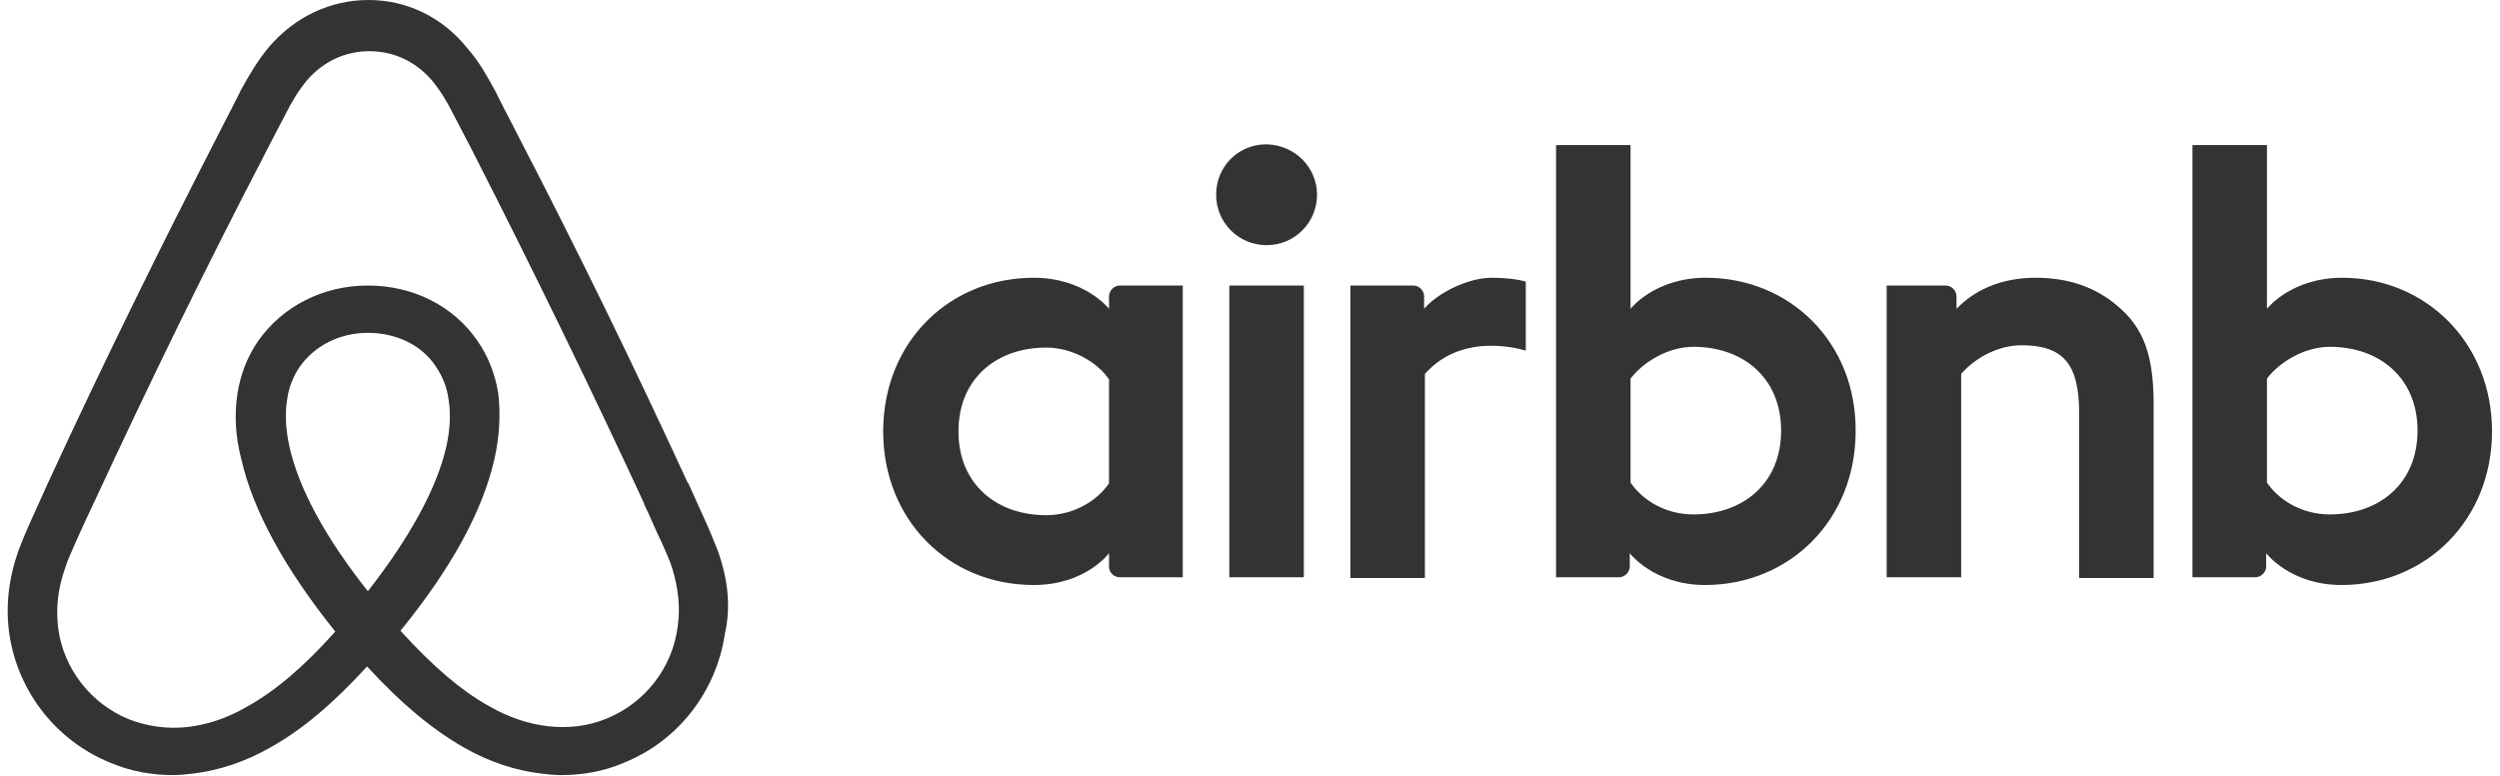
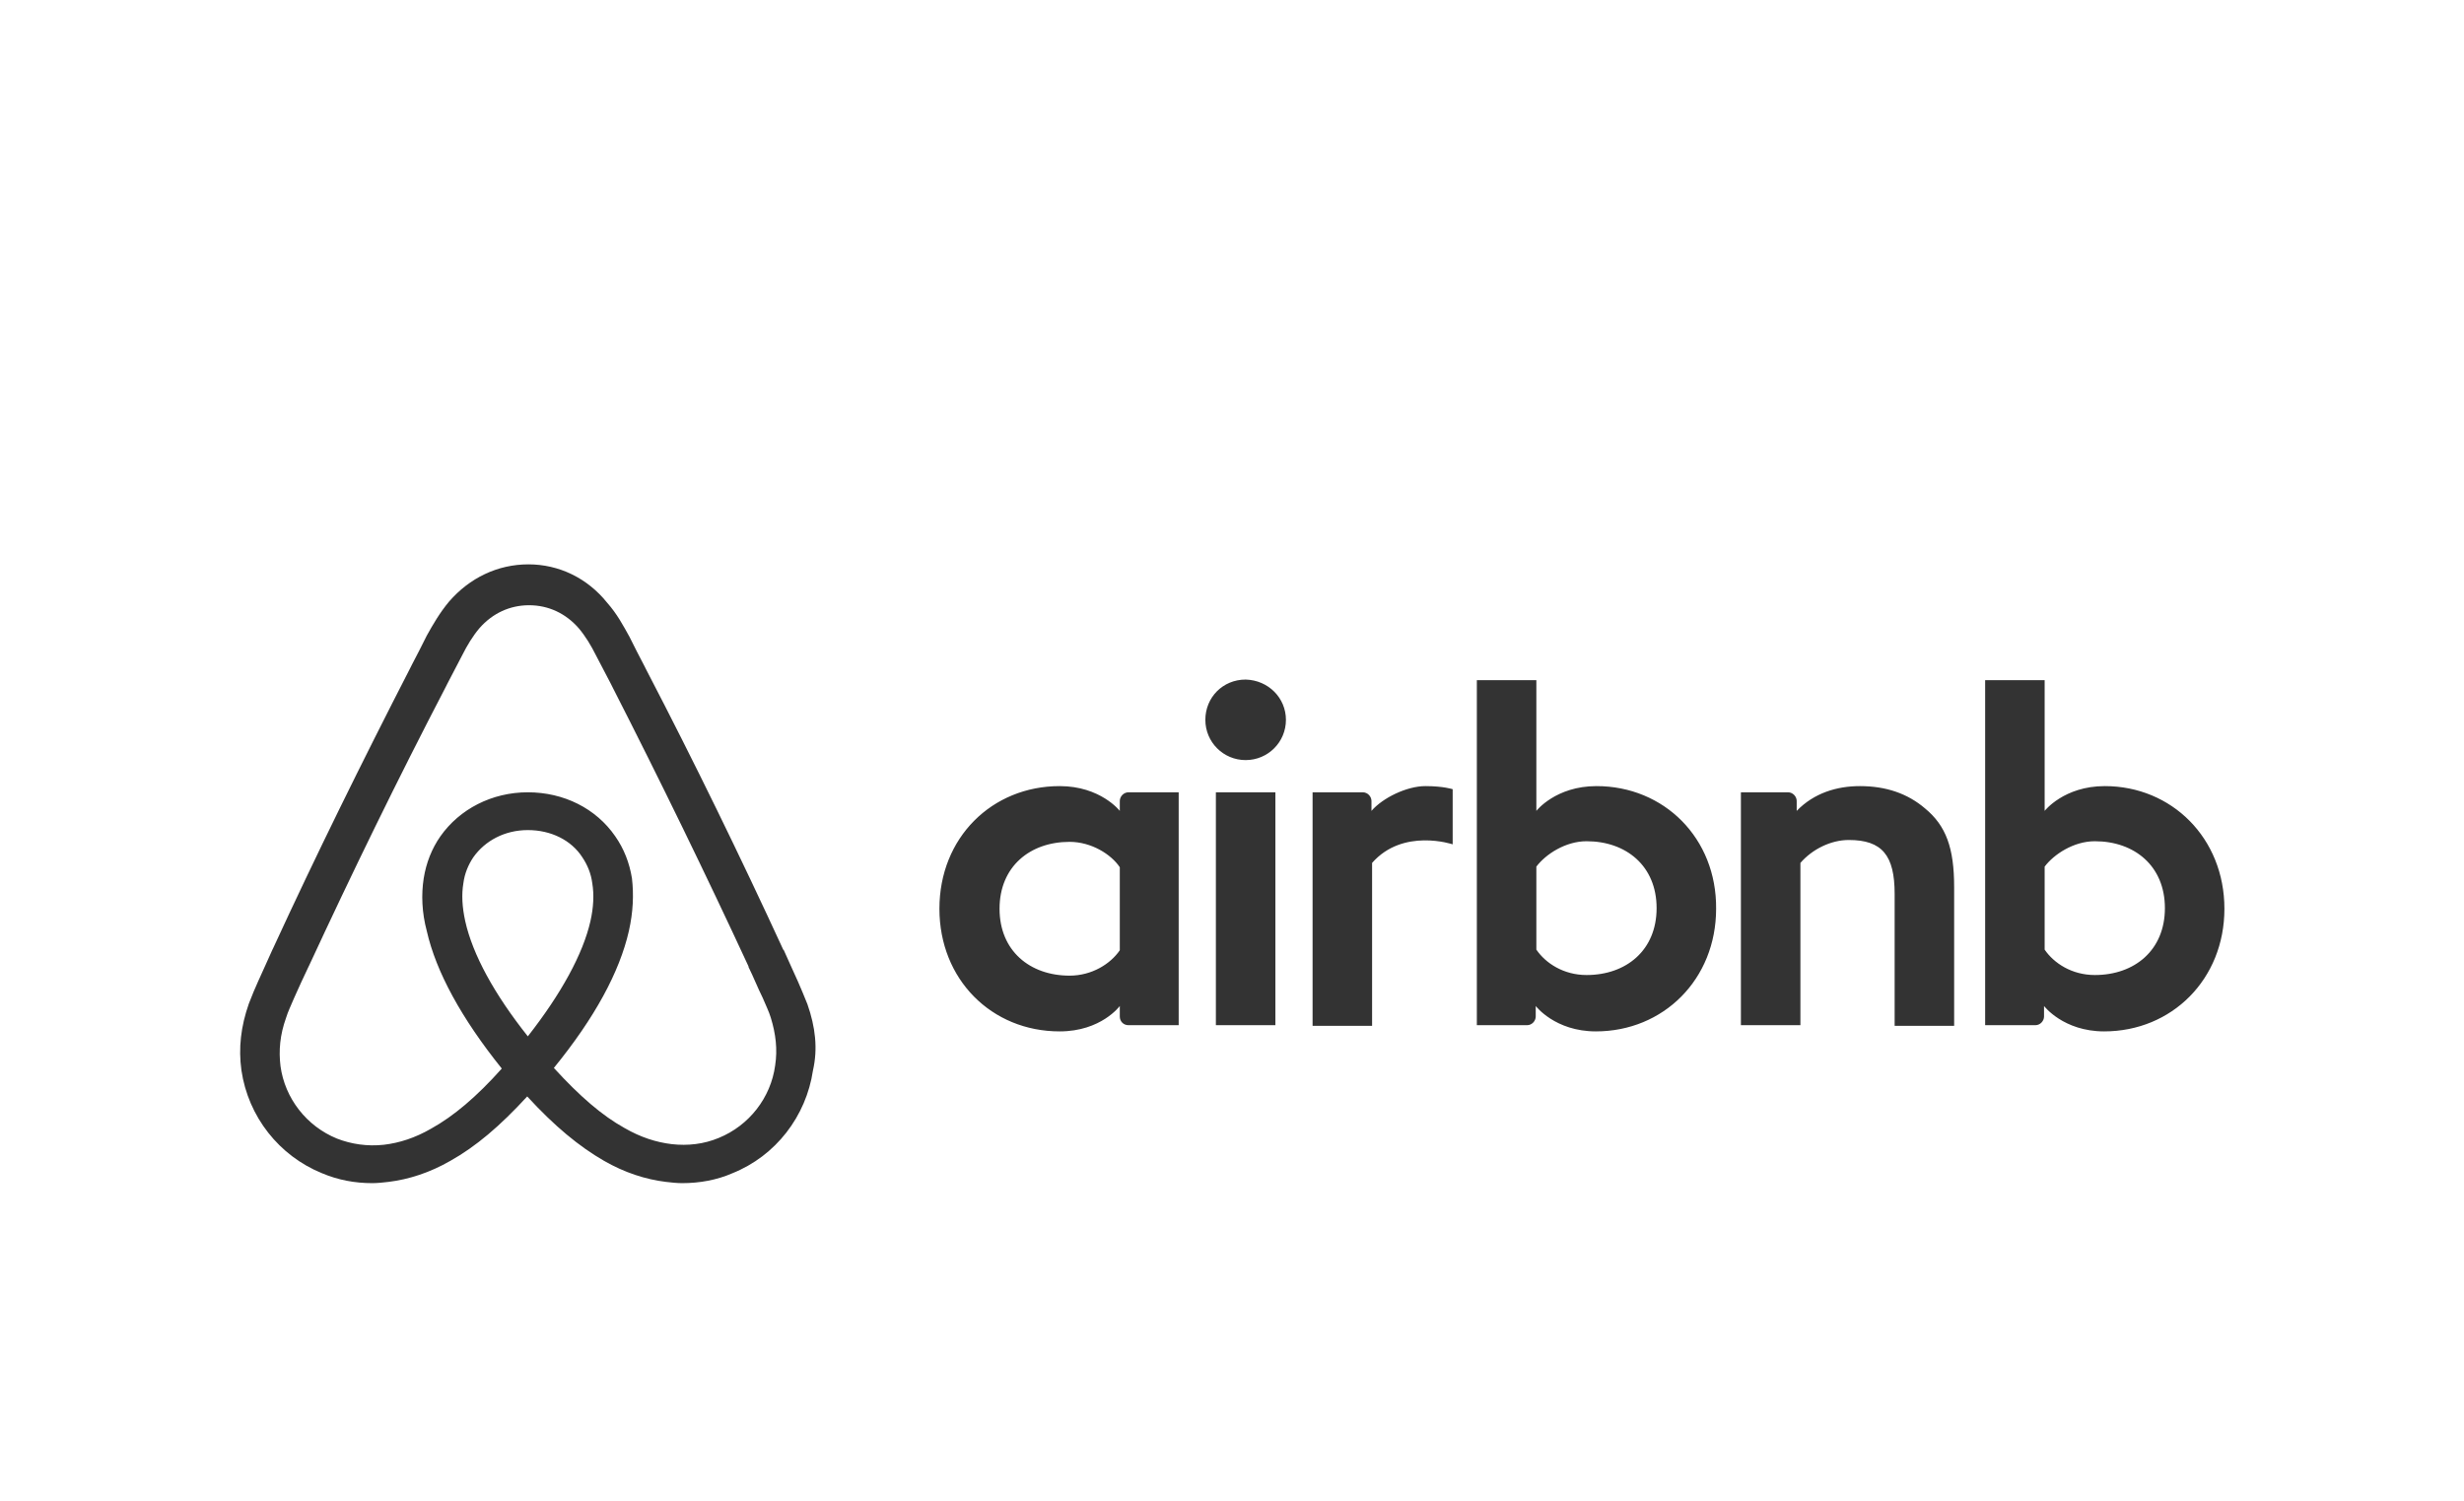
- <svg xmlns="http://www.w3.org/2000/svg" width="145px" height="45px" viewBox="0 0 145 45" version="1.1">
+ <svg xmlns="http://www.w3.org/2000/svg" width="179px" height="109px" viewBox="0 0 179 109" version="1.1">
  <defs />
-   <g id="Symbols" stroke="none" stroke-width="1" fill="none" fill-rule="evenodd" opacity="0.8">
-     <g id="Testimonials/Testimonials-1" transform="translate(-257, -238)" fill="#000000">
-       <g id="Testimonials">
-         <g id="Logo" transform="translate(192, 238)">
-           <g transform="translate(65, 0)" id="Shape">
-             <path d="M76.418,11.295 C76.418,12.915 75.112,14.22 73.491,14.22 C71.87,14.22 70.564,12.915 70.564,11.295 C70.564,9.675 71.825,8.37 73.491,8.37 C75.157,8.415 76.418,9.72 76.418,11.295 L76.418,11.295 Z M64.349,17.19 L64.349,17.91 C64.349,17.91 62.953,16.11 59.981,16.11 C55.073,16.11 51.245,19.845 51.245,25.02 C51.245,30.15 55.028,33.93 59.981,33.93 C62.998,33.93 64.349,32.085 64.349,32.085 L64.349,32.85 C64.349,33.21 64.62,33.48 64.98,33.48 L68.627,33.48 L68.627,16.56 L64.98,16.56 C64.62,16.56 64.349,16.875 64.349,17.19 L64.349,17.19 Z M64.349,28.035 C63.674,29.025 62.323,29.88 60.702,29.88 C57.82,29.88 55.613,28.08 55.613,25.02 C55.613,21.96 57.82,20.16 60.702,20.16 C62.278,20.16 63.719,21.06 64.349,22.005 L64.349,28.035 L64.349,28.035 Z M71.329,16.56 L75.652,16.56 L75.652,33.48 L71.329,33.48 L71.329,16.56 L71.329,16.56 Z M135.904,16.11 C132.932,16.11 131.536,17.91 131.536,17.91 L131.536,8.415 L127.213,8.415 L127.213,33.48 L130.86,33.48 C131.22,33.48 131.491,33.165 131.491,32.85 L131.491,32.085 L131.491,32.085 C131.491,32.085 132.887,33.93 135.859,33.93 C140.767,33.93 144.595,30.15 144.595,25.02 C144.595,19.89 140.767,16.11 135.904,16.11 L135.904,16.11 Z M135.183,29.835 C133.517,29.835 132.211,28.98 131.536,27.99 L131.536,21.96 C132.211,21.06 133.652,20.115 135.183,20.115 C138.065,20.115 140.272,21.915 140.272,24.975 C140.272,28.035 138.065,29.835 135.183,29.835 L135.183,29.835 Z M124.961,23.445 L124.961,33.525 L120.638,33.525 L120.638,23.94 C120.638,21.15 119.738,20.025 117.306,20.025 C116,20.025 114.649,20.7 113.793,21.69 L113.793,33.48 L109.47,33.48 L109.47,16.56 L112.893,16.56 C113.253,16.56 113.523,16.875 113.523,17.19 L113.523,17.91 C114.784,16.605 116.45,16.11 118.116,16.11 C120.008,16.11 121.584,16.65 122.845,17.73 C124.376,18.99 124.961,20.61 124.961,23.445 L124.961,23.445 Z M98.978,16.11 C96.006,16.11 94.61,17.91 94.61,17.91 L94.61,8.415 L90.287,8.415 L90.287,33.48 L93.935,33.48 C94.295,33.48 94.565,33.165 94.565,32.85 L94.565,32.085 L94.565,32.085 C94.565,32.085 95.961,33.93 98.933,33.93 C103.842,33.93 107.669,30.15 107.669,25.02 C107.714,19.89 103.887,16.11 98.978,16.11 L98.978,16.11 Z M98.258,29.835 C96.592,29.835 95.286,28.98 94.61,27.99 L94.61,21.96 C95.286,21.06 96.727,20.115 98.258,20.115 C101.14,20.115 103.346,21.915 103.346,24.975 C103.346,28.035 101.14,29.835 98.258,29.835 L98.258,29.835 Z M86.55,16.11 C87.856,16.11 88.531,16.335 88.531,16.335 L88.531,20.34 C88.531,20.34 84.929,19.125 82.677,21.69 L82.677,33.525 L78.354,33.525 L78.354,16.56 L82.002,16.56 C82.362,16.56 82.632,16.875 82.632,17.19 L82.632,17.91 C83.443,16.965 85.199,16.11 86.55,16.11 L86.55,16.11 Z M41.654,31.95 C41.429,31.41 41.203,30.825 40.978,30.33 C40.618,29.52 40.258,28.755 39.943,28.035 L39.898,27.99 C36.79,21.24 33.458,14.4 29.946,7.65 L29.811,7.38 C29.45,6.705 29.09,5.985 28.73,5.265 C28.28,4.455 27.829,3.6 27.109,2.79 C25.668,0.99 23.596,0 21.39,0 C19.138,0 17.112,0.99 15.626,2.7 C14.95,3.51 14.455,4.365 14.005,5.175 C13.644,5.895 13.284,6.615 12.924,7.29 L12.789,7.56 C9.321,14.31 5.944,21.15 2.837,27.9 L2.792,27.99 C2.477,28.71 2.116,29.475 1.756,30.285 C1.531,30.78 1.306,31.32 1.081,31.905 C0.495,33.57 0.315,35.145 0.54,36.765 C1.036,40.14 3.287,42.975 6.394,44.235 C7.565,44.73 8.781,44.955 10.042,44.955 C10.402,44.955 10.852,44.91 11.213,44.865 C12.699,44.685 14.23,44.19 15.716,43.335 C17.562,42.3 19.318,40.815 21.3,38.655 C23.281,40.815 25.082,42.3 26.884,43.335 C28.37,44.19 29.901,44.685 31.387,44.865 C31.747,44.91 32.197,44.955 32.557,44.955 C33.818,44.955 35.079,44.73 36.205,44.235 C39.357,42.975 41.564,40.095 42.059,36.765 C42.419,35.19 42.239,33.615 41.654,31.95 L41.654,31.95 Z M21.345,34.29 C18.913,31.23 17.337,28.35 16.797,25.92 C16.571,24.885 16.526,23.985 16.661,23.175 C16.752,22.455 17.022,21.825 17.382,21.285 C18.238,20.07 19.679,19.305 21.345,19.305 C23.011,19.305 24.497,20.025 25.307,21.285 C25.668,21.825 25.938,22.455 26.028,23.175 C26.163,23.985 26.118,24.93 25.893,25.92 C25.352,28.305 23.776,31.185 21.345,34.29 L21.345,34.29 Z M39.312,36.405 C38.997,38.745 37.421,40.77 35.214,41.67 C34.134,42.12 32.963,42.255 31.792,42.12 C30.666,41.985 29.54,41.625 28.37,40.95 C26.748,40.05 25.127,38.655 23.236,36.585 C26.208,32.94 28.009,29.61 28.685,26.64 C29,25.245 29.045,23.985 28.91,22.815 C28.73,21.69 28.325,20.655 27.694,19.755 C26.298,17.73 23.957,16.56 21.345,16.56 C18.733,16.56 16.391,17.775 14.995,19.755 C14.365,20.655 13.96,21.69 13.78,22.815 C13.599,23.985 13.644,25.29 14.005,26.64 C14.68,29.61 16.526,32.985 19.453,36.63 C17.607,38.7 15.941,40.095 14.32,40.995 C13.149,41.67 12.023,42.03 10.898,42.165 C9.682,42.3 8.511,42.12 7.475,41.715 C5.269,40.815 3.693,38.79 3.377,36.45 C3.242,35.325 3.332,34.2 3.783,32.94 C3.918,32.49 4.143,32.04 4.368,31.5 C4.683,30.78 5.043,30.015 5.404,29.25 L5.449,29.16 C8.556,22.455 11.888,15.615 15.356,8.955 L15.491,8.685 C15.851,8.01 16.211,7.29 16.571,6.615 C16.932,5.895 17.337,5.22 17.832,4.635 C18.778,3.555 20.039,2.97 21.435,2.97 C22.831,2.97 24.092,3.555 25.037,4.635 C25.533,5.22 25.938,5.895 26.298,6.615 C26.658,7.29 27.019,8.01 27.379,8.685 L27.514,8.955 C30.936,15.66 34.269,22.5 37.376,29.205 L37.376,29.25 C37.736,29.97 38.051,30.78 38.411,31.5 C38.637,32.04 38.862,32.49 38.997,32.94 C39.357,34.11 39.492,35.235 39.312,36.405 L39.312,36.405 Z" />
-           </g>
-         </g>
-       </g>
+   <g id="Page-1" stroke="none" stroke-width="1" fill="none" fill-rule="evenodd" opacity="0.8">
+     <g id="Logo" transform="translate(17, 41)" fill="#000000">
+       <path d="M76.418,11.295 C76.418,12.915 75.112,14.22 73.491,14.22 C71.87,14.22 70.564,12.915 70.564,11.295 C70.564,9.675 71.825,8.37 73.491,8.37 C75.157,8.415 76.418,9.72 76.418,11.295 L76.418,11.295 Z M64.349,17.19 L64.349,17.91 C64.349,17.91 62.953,16.11 59.981,16.11 C55.073,16.11 51.245,19.845 51.245,25.02 C51.245,30.15 55.028,33.93 59.981,33.93 C62.998,33.93 64.349,32.085 64.349,32.085 L64.349,32.85 C64.349,33.21 64.62,33.48 64.98,33.48 L68.627,33.48 L68.627,16.56 L64.98,16.56 C64.62,16.56 64.349,16.875 64.349,17.19 L64.349,17.19 Z M64.349,28.035 C63.674,29.025 62.323,29.88 60.702,29.88 C57.82,29.88 55.613,28.08 55.613,25.02 C55.613,21.96 57.82,20.16 60.702,20.16 C62.278,20.16 63.719,21.06 64.349,22.005 L64.349,28.035 L64.349,28.035 Z M71.329,16.56 L75.652,16.56 L75.652,33.48 L71.329,33.48 L71.329,16.56 L71.329,16.56 Z M135.904,16.11 C132.932,16.11 131.536,17.91 131.536,17.91 L131.536,8.415 L127.213,8.415 L127.213,33.48 L130.86,33.48 C131.22,33.48 131.491,33.165 131.491,32.85 L131.491,32.085 L131.491,32.085 C131.491,32.085 132.887,33.93 135.859,33.93 C140.767,33.93 144.595,30.15 144.595,25.02 C144.595,19.89 140.767,16.11 135.904,16.11 L135.904,16.11 Z M135.183,29.835 C133.517,29.835 132.211,28.98 131.536,27.99 L131.536,21.96 C132.211,21.06 133.652,20.115 135.183,20.115 C138.065,20.115 140.272,21.915 140.272,24.975 C140.272,28.035 138.065,29.835 135.183,29.835 L135.183,29.835 Z M124.961,23.445 L124.961,33.525 L120.638,33.525 L120.638,23.94 C120.638,21.15 119.738,20.025 117.306,20.025 C116,20.025 114.649,20.7 113.793,21.69 L113.793,33.48 L109.47,33.48 L109.47,16.56 L112.893,16.56 C113.253,16.56 113.523,16.875 113.523,17.19 L113.523,17.91 C114.784,16.605 116.45,16.11 118.116,16.11 C120.008,16.11 121.584,16.65 122.845,17.73 C124.376,18.99 124.961,20.61 124.961,23.445 L124.961,23.445 Z M98.978,16.11 C96.006,16.11 94.61,17.91 94.61,17.91 L94.61,8.415 L90.287,8.415 L90.287,33.48 L93.935,33.48 C94.295,33.48 94.565,33.165 94.565,32.85 L94.565,32.085 L94.565,32.085 C94.565,32.085 95.961,33.93 98.933,33.93 C103.842,33.93 107.669,30.15 107.669,25.02 C107.714,19.89 103.887,16.11 98.978,16.11 L98.978,16.11 Z M98.258,29.835 C96.592,29.835 95.286,28.98 94.61,27.99 L94.61,21.96 C95.286,21.06 96.727,20.115 98.258,20.115 C101.14,20.115 103.346,21.915 103.346,24.975 C103.346,28.035 101.14,29.835 98.258,29.835 L98.258,29.835 Z M86.55,16.11 C87.856,16.11 88.531,16.335 88.531,16.335 L88.531,20.34 C88.531,20.34 84.929,19.125 82.677,21.69 L82.677,33.525 L78.354,33.525 L78.354,16.56 L82.002,16.56 C82.362,16.56 82.632,16.875 82.632,17.19 L82.632,17.91 C83.443,16.965 85.199,16.11 86.55,16.11 L86.55,16.11 Z M41.654,31.95 C41.429,31.41 41.203,30.825 40.978,30.33 C40.618,29.52 40.258,28.755 39.943,28.035 L39.898,27.99 C36.79,21.24 33.458,14.4 29.946,7.65 L29.811,7.38 C29.45,6.705 29.09,5.985 28.73,5.265 C28.28,4.455 27.829,3.6 27.109,2.79 C25.668,0.99 23.596,0 21.39,0 C19.138,0 17.112,0.99 15.626,2.7 C14.95,3.51 14.455,4.365 14.005,5.175 C13.644,5.895 13.284,6.615 12.924,7.29 L12.789,7.56 C9.321,14.31 5.944,21.15 2.837,27.9 L2.792,27.99 C2.477,28.71 2.116,29.475 1.756,30.285 C1.531,30.78 1.306,31.32 1.081,31.905 C0.495,33.57 0.315,35.145 0.54,36.765 C1.036,40.14 3.287,42.975 6.394,44.235 C7.565,44.73 8.781,44.955 10.042,44.955 C10.402,44.955 10.852,44.91 11.213,44.865 C12.699,44.685 14.23,44.19 15.716,43.335 C17.562,42.3 19.318,40.815 21.3,38.655 C23.281,40.815 25.082,42.3 26.884,43.335 C28.37,44.19 29.901,44.685 31.387,44.865 C31.747,44.91 32.197,44.955 32.557,44.955 C33.818,44.955 35.079,44.73 36.205,44.235 C39.357,42.975 41.564,40.095 42.059,36.765 C42.419,35.19 42.239,33.615 41.654,31.95 L41.654,31.95 Z M21.345,34.29 C18.913,31.23 17.337,28.35 16.797,25.92 C16.571,24.885 16.526,23.985 16.661,23.175 C16.752,22.455 17.022,21.825 17.382,21.285 C18.238,20.07 19.679,19.305 21.345,19.305 C23.011,19.305 24.497,20.025 25.307,21.285 C25.668,21.825 25.938,22.455 26.028,23.175 C26.163,23.985 26.118,24.93 25.893,25.92 C25.352,28.305 23.776,31.185 21.345,34.29 L21.345,34.29 Z M39.312,36.405 C38.997,38.745 37.421,40.77 35.214,41.67 C34.134,42.12 32.963,42.255 31.792,42.12 C30.666,41.985 29.54,41.625 28.37,40.95 C26.748,40.05 25.127,38.655 23.236,36.585 C26.208,32.94 28.009,29.61 28.685,26.64 C29,25.245 29.045,23.985 28.91,22.815 C28.73,21.69 28.325,20.655 27.694,19.755 C26.298,17.73 23.957,16.56 21.345,16.56 C18.733,16.56 16.391,17.775 14.995,19.755 C14.365,20.655 13.96,21.69 13.78,22.815 C13.599,23.985 13.644,25.29 14.005,26.64 C14.68,29.61 16.526,32.985 19.453,36.63 C17.607,38.7 15.941,40.095 14.32,40.995 C13.149,41.67 12.023,42.03 10.898,42.165 C9.682,42.3 8.511,42.12 7.475,41.715 C5.269,40.815 3.693,38.79 3.377,36.45 C3.242,35.325 3.332,34.2 3.783,32.94 C3.918,32.49 4.143,32.04 4.368,31.5 C4.683,30.78 5.043,30.015 5.404,29.25 L5.449,29.16 C8.556,22.455 11.888,15.615 15.356,8.955 L15.491,8.685 C15.851,8.01 16.211,7.29 16.571,6.615 C16.932,5.895 17.337,5.22 17.832,4.635 C18.778,3.555 20.039,2.97 21.435,2.97 C22.831,2.97 24.092,3.555 25.037,4.635 C25.533,5.22 25.938,5.895 26.298,6.615 C26.658,7.29 27.019,8.01 27.379,8.685 L27.514,8.955 C30.936,15.66 34.269,22.5 37.376,29.205 L37.376,29.25 C37.736,29.97 38.051,30.78 38.411,31.5 C38.637,32.04 38.862,32.49 38.997,32.94 C39.357,34.11 39.492,35.235 39.312,36.405 L39.312,36.405 Z" id="Shape" />
    </g>
  </g>
</svg>
